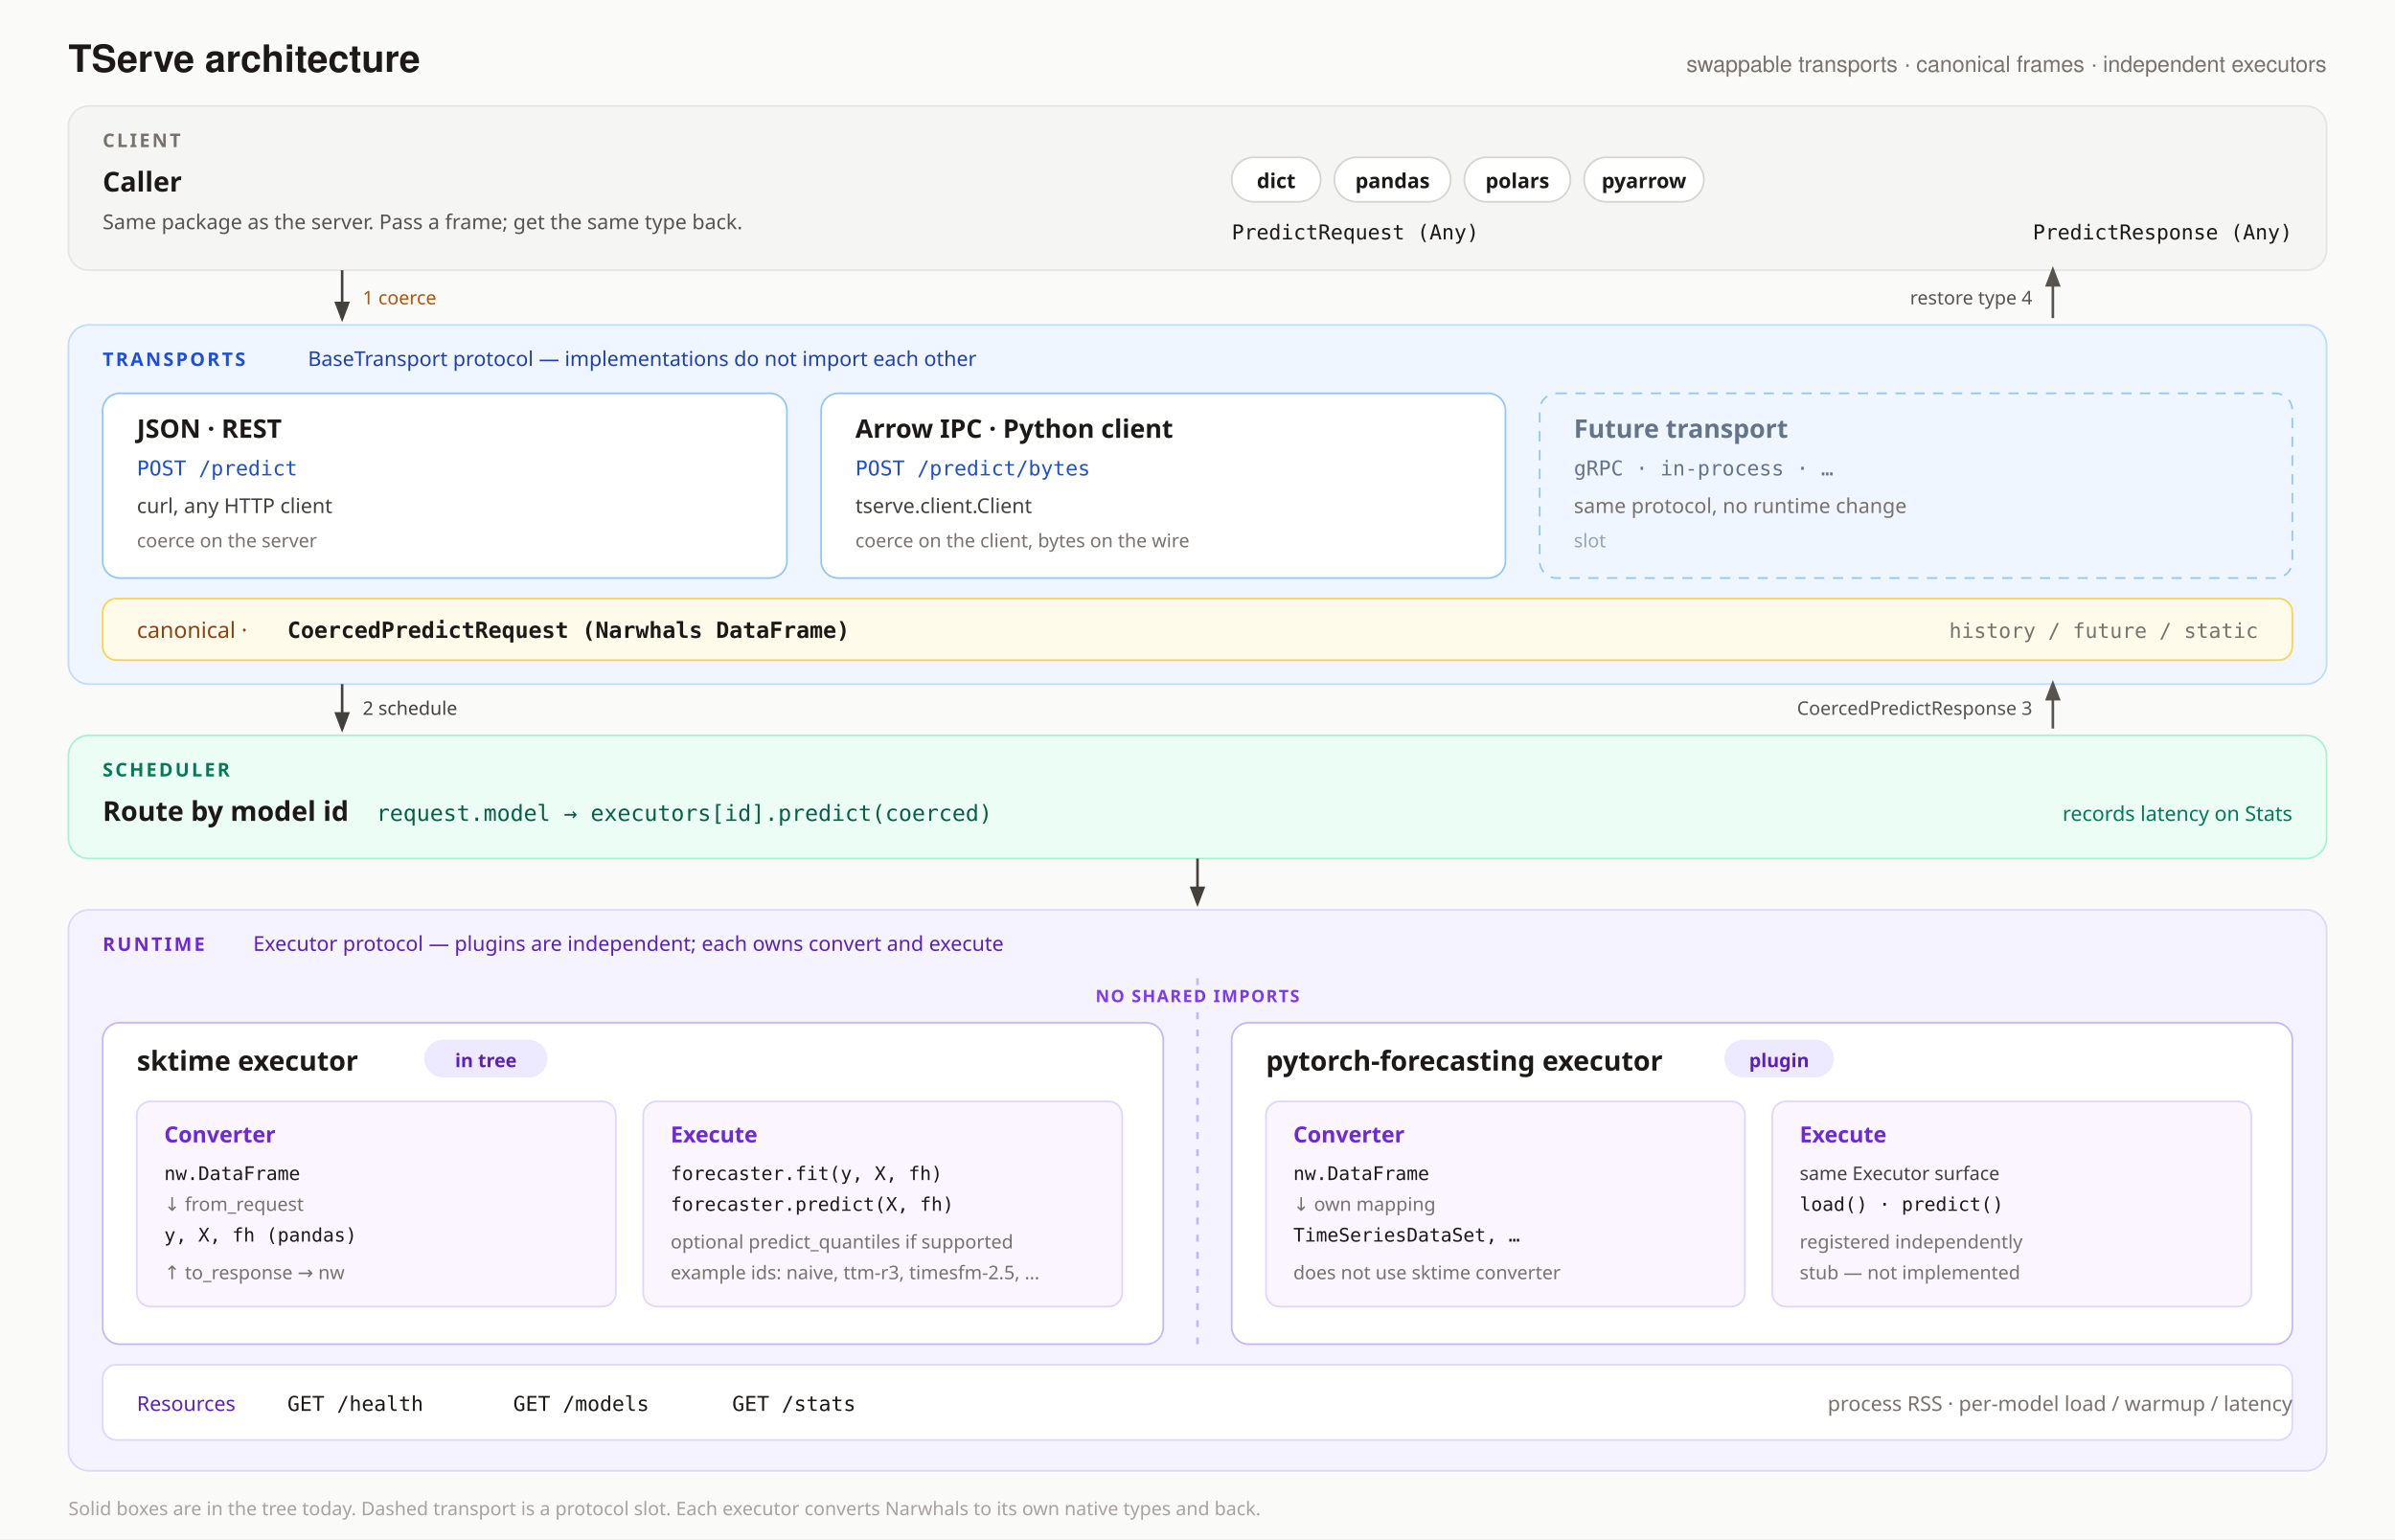
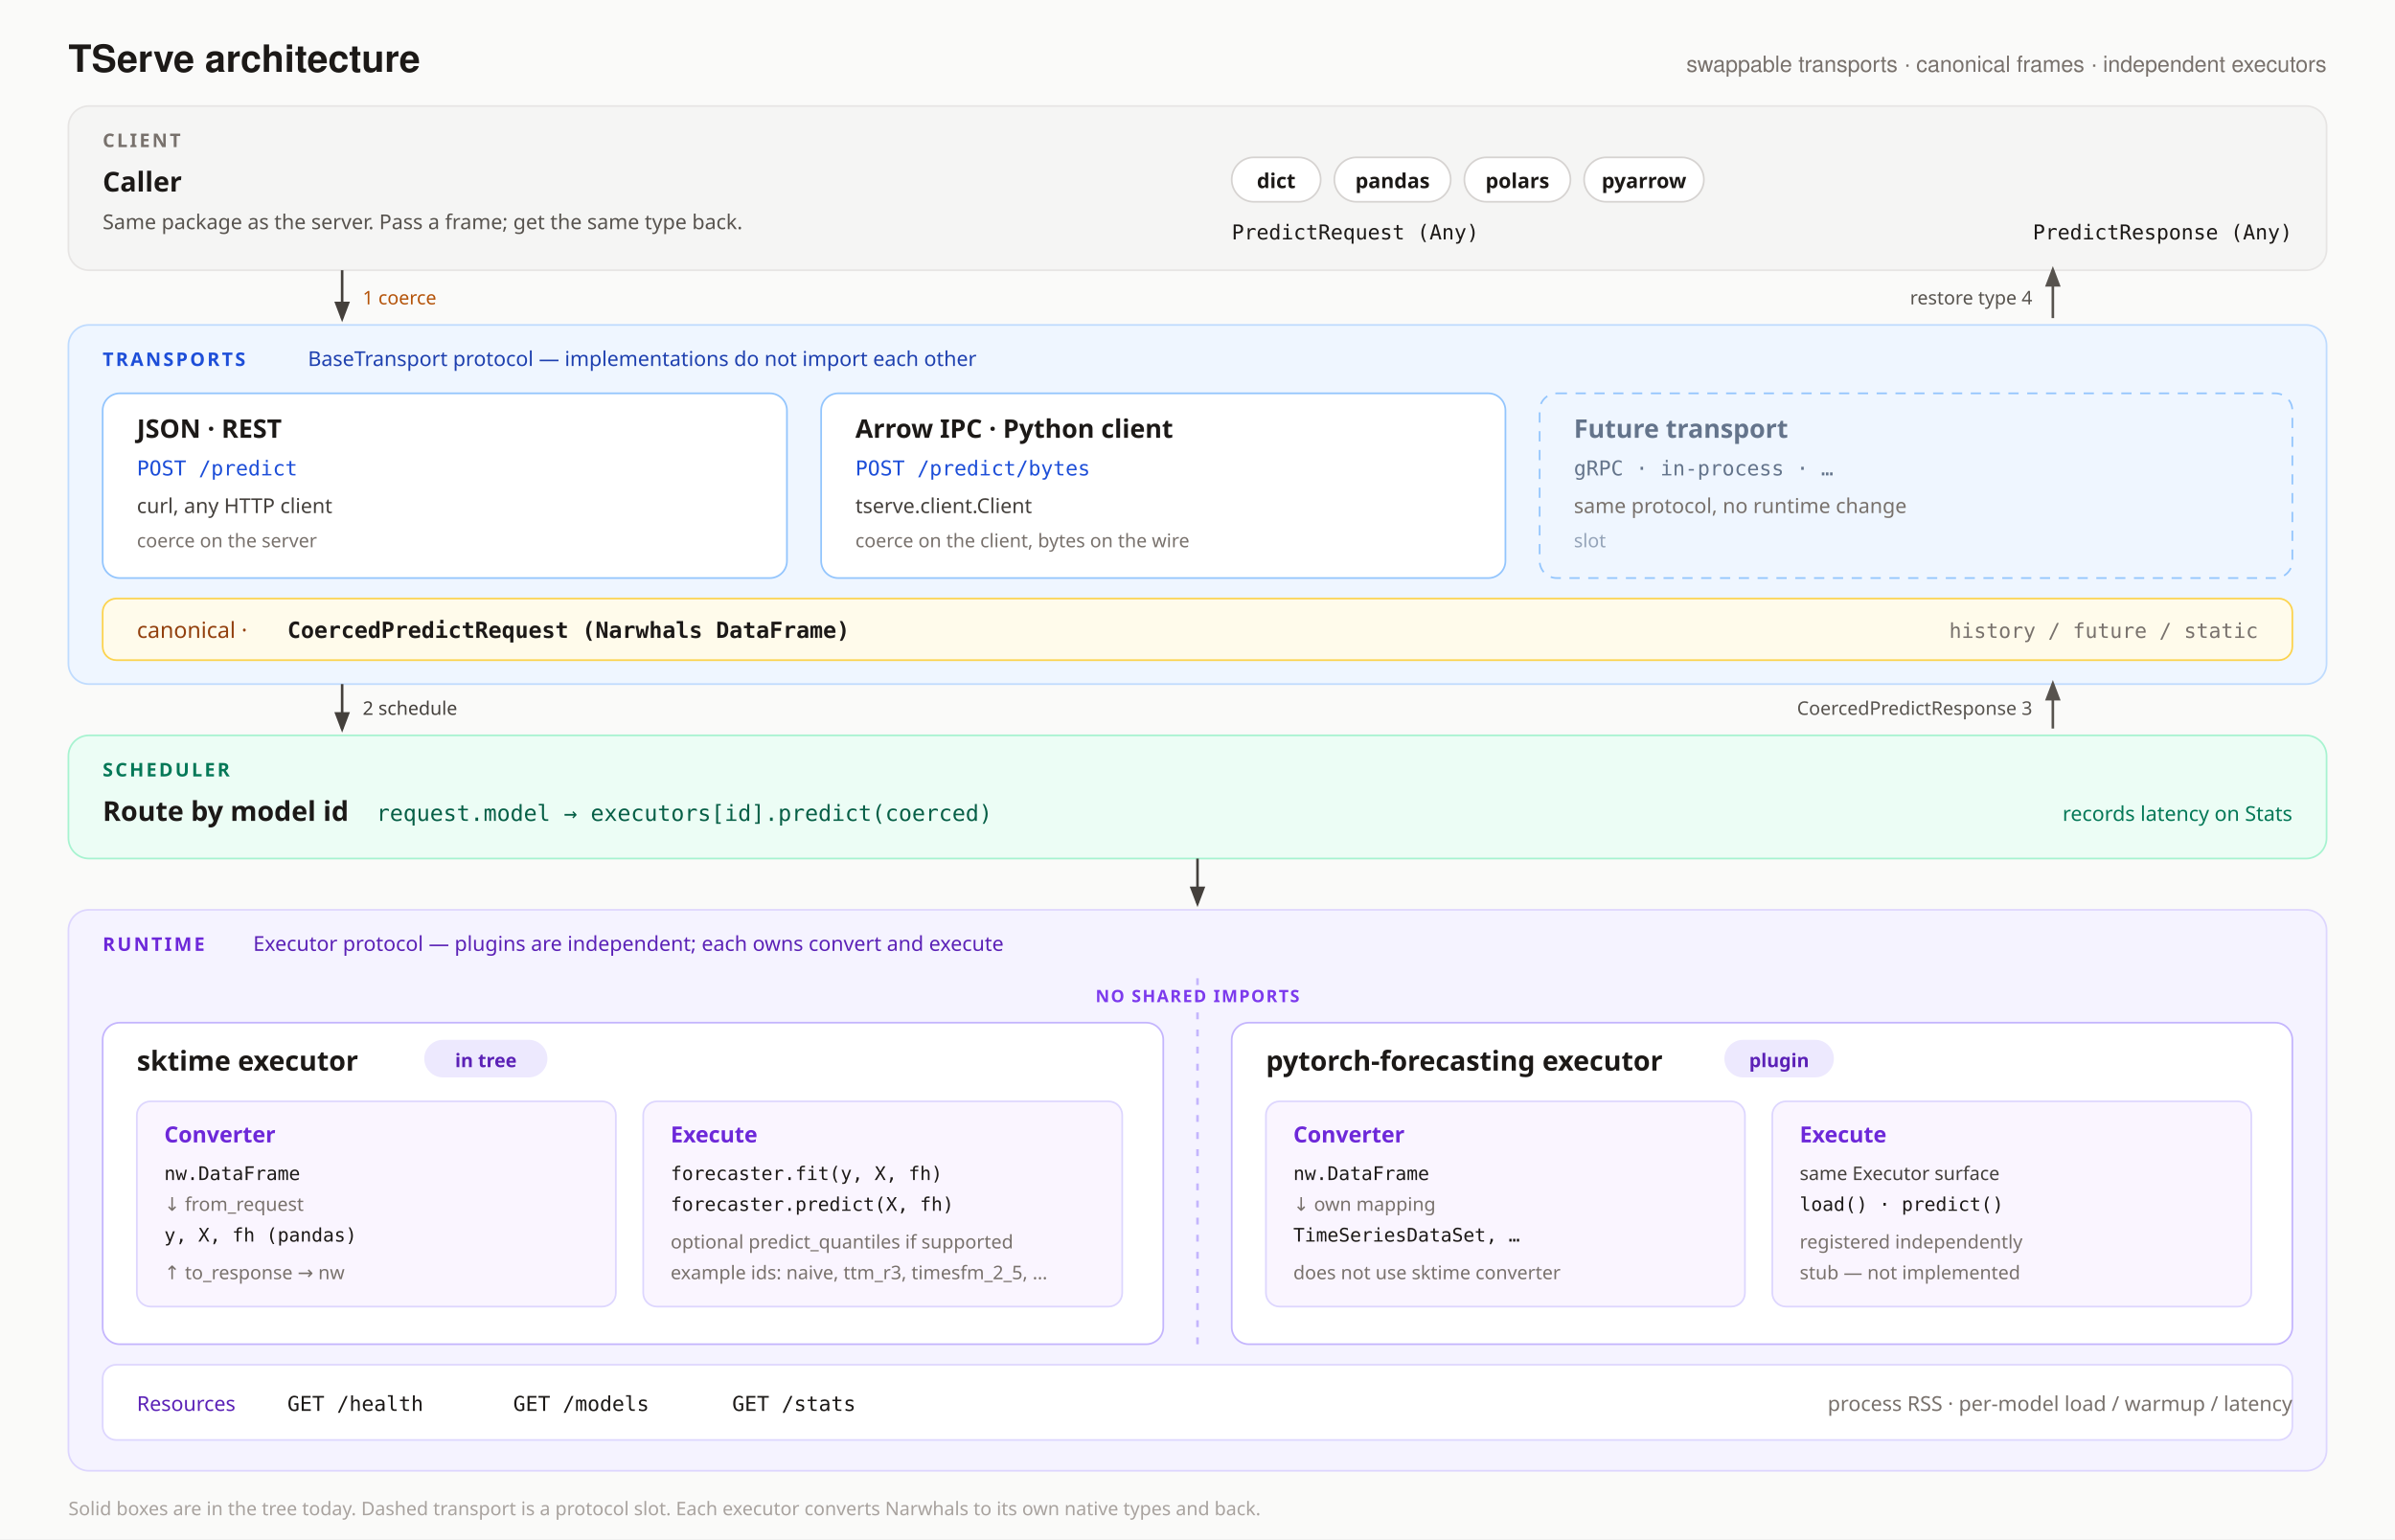
<svg xmlns="http://www.w3.org/2000/svg" viewBox="0 0 1400 900" width="1400" height="900" role="img" aria-labelledby="title desc">
  <defs>
    <marker id="arrow" viewBox="0 0 10 10" refX="8" refY="5" markerWidth="8" markerHeight="8" orient="auto-start-reverse">
      <path d="M 0 1.2 L 10 5 L 0 8.8 Z" fill="#44403C" />
    </marker>
    <marker id="arrow-accent" viewBox="0 0 10 10" refX="8" refY="5" markerWidth="8" markerHeight="8" orient="auto-start-reverse">
      <path d="M 0 1.2 L 10 5 L 0 8.8 Z" fill="#B45309" />
    </marker>
    <marker id="arrow-back" viewBox="0 0 10 10" refX="8" refY="5" markerWidth="8" markerHeight="8" orient="auto-start-reverse">
      <path d="M 0 1.2 L 10 5 L 0 8.8 Z" fill="#57534E" />
    </marker>
  </defs>
  <rect width="1400" height="900" fill="#FAFAF9" />
  <text x="40" y="42" font-family="ui-sans-serif, system-ui, -apple-system, Segoe UI, Helvetica, Arial, sans-serif" font-size="22" font-weight="700" fill="#1C1917">TServe architecture</text>
  <text x="1360" y="42" text-anchor="end" font-family="ui-sans-serif, system-ui, -apple-system, Segoe UI, Helvetica, Arial, sans-serif" font-size="13" fill="#78716C">swappable transports · canonical frames · independent executors</text>
  <rect x="40" y="62" width="1320" height="96" rx="12" fill="#F5F5F4" stroke="#E7E5E4" />
  <text x="60" y="86" font-family="ui-sans-serif, system-ui, sans-serif" font-size="11" font-weight="600" letter-spacing="0.12em" fill="#78716C">CLIENT</text>
  <text x="60" y="112" font-family="ui-sans-serif, system-ui, sans-serif" font-size="16" font-weight="650" fill="#1C1917">Caller</text>
  <text x="60" y="134" font-family="ui-sans-serif, system-ui, sans-serif" font-size="12" fill="#57534E">Same package as the server. Pass a frame; get the same type back.</text>
  <g font-family="ui-sans-serif, system-ui, sans-serif" font-size="12" font-weight="550">
    <rect x="720" y="92" width="52" height="26" rx="13" fill="#FFFFFF" stroke="#D6D3D1" />
    <text x="746" y="110" text-anchor="middle" fill="#1C1917">dict</text>
    <rect x="780" y="92" width="68" height="26" rx="13" fill="#FFFFFF" stroke="#D6D3D1" />
    <text x="814" y="110" text-anchor="middle" fill="#1C1917">pandas</text>
    <rect x="856" y="92" width="62" height="26" rx="13" fill="#FFFFFF" stroke="#D6D3D1" />
    <text x="887" y="110" text-anchor="middle" fill="#1C1917">polars</text>
    <rect x="926" y="92" width="70" height="26" rx="13" fill="#FFFFFF" stroke="#D6D3D1" />
    <text x="961" y="110" text-anchor="middle" fill="#1C1917">pyarrow</text>
  </g>
  <text x="720" y="140" font-family="ui-monospace, SFMono-Regular, Menlo, Consolas, monospace" font-size="12" fill="#1C1917">PredictRequest (Any)</text>
  <text x="1340" y="140" text-anchor="end" font-family="ui-monospace, SFMono-Regular, Menlo, Consolas, monospace" font-size="12" fill="#1C1917">PredictResponse (Any)</text>
  <line x1="200" y1="158" x2="200" y2="186" stroke="#44403C" stroke-width="1.5" marker-end="url(#arrow)" />
  <text x="212" y="178" font-family="ui-sans-serif, system-ui, sans-serif" font-size="11" fill="#B45309">1  coerce</text>
  <line x1="1200" y1="186" x2="1200" y2="158" stroke="#57534E" stroke-width="1.5" marker-end="url(#arrow-back)" />
  <text x="1188" y="178" text-anchor="end" font-family="ui-sans-serif, system-ui, sans-serif" font-size="11" fill="#57534E">restore type  4</text>
  <rect x="40" y="190" width="1320" height="210" rx="12" fill="#EFF6FF" stroke="#BFDBFE" />
  <text x="60" y="214" font-family="ui-sans-serif, system-ui, sans-serif" font-size="11" font-weight="600" letter-spacing="0.12em" fill="#1D4ED8">TRANSPORTS</text>
  <text x="180" y="214" font-family="ui-sans-serif, system-ui, sans-serif" font-size="12" fill="#1E40AF">BaseTransport protocol — implementations do not import each other</text>
  <rect x="60" y="230" width="400" height="108" rx="10" fill="#FFFFFF" stroke="#93C5FD" />
  <text x="80" y="256" font-family="ui-sans-serif, system-ui, sans-serif" font-size="15" font-weight="650" fill="#1C1917">JSON  ·  REST</text>
  <text x="80" y="278" font-family="ui-monospace, SFMono-Regular, Menlo, Consolas, monospace" font-size="12" fill="#1D4ED8">POST /predict</text>
  <text x="80" y="300" font-family="ui-sans-serif, system-ui, sans-serif" font-size="12" fill="#44403C">curl, any HTTP client</text>
  <text x="80" y="320" font-family="ui-sans-serif, system-ui, sans-serif" font-size="11" fill="#78716C">coerce on the server</text>
  <rect x="480" y="230" width="400" height="108" rx="10" fill="#FFFFFF" stroke="#93C5FD" />
  <text x="500" y="256" font-family="ui-sans-serif, system-ui, sans-serif" font-size="15" font-weight="650" fill="#1C1917">Arrow IPC  ·  Python client</text>
  <text x="500" y="278" font-family="ui-monospace, SFMono-Regular, Menlo, Consolas, monospace" font-size="12" fill="#1D4ED8">POST /predict/bytes</text>
  <text x="500" y="300" font-family="ui-sans-serif, system-ui, sans-serif" font-size="12" fill="#44403C">tserve.client.Client</text>
  <text x="500" y="320" font-family="ui-sans-serif, system-ui, sans-serif" font-size="11" fill="#78716C">coerce on the client, bytes on the wire</text>
  <rect x="900" y="230" width="440" height="108" rx="10" fill="none" stroke="#93C5FD" stroke-dasharray="6 5" />
  <text x="920" y="256" font-family="ui-sans-serif, system-ui, sans-serif" font-size="15" font-weight="650" fill="#64748B">Future transport</text>
  <text x="920" y="278" font-family="ui-monospace, SFMono-Regular, Menlo, Consolas, monospace" font-size="12" fill="#64748B">gRPC  ·  in-process  ·  …</text>
  <text x="920" y="300" font-family="ui-sans-serif, system-ui, sans-serif" font-size="12" fill="#78716C">same protocol, no runtime change</text>
  <text x="920" y="320" font-family="ui-sans-serif, system-ui, sans-serif" font-size="11" fill="#94A3B8">slot</text>
  <rect x="60" y="350" width="1280" height="36" rx="8" fill="#FFFBEB" stroke="#FCD34D" />
  <text x="80" y="373" font-family="ui-sans-serif, system-ui, sans-serif" font-size="13" fill="#92400E">canonical  ·</text>
  <text x="168" y="373" font-family="ui-monospace, SFMono-Regular, Menlo, Consolas, monospace" font-size="13" font-weight="600" fill="#1C1917">CoercedPredictRequest  (Narwhals DataFrame)</text>
  <text x="1320" y="373" text-anchor="end" font-family="ui-monospace, SFMono-Regular, Menlo, Consolas, monospace" font-size="12" fill="#78716C">history / future / static</text>
  <line x1="200" y1="400" x2="200" y2="426" stroke="#44403C" stroke-width="1.5" marker-end="url(#arrow)" />
  <text x="212" y="418" font-family="ui-sans-serif, system-ui, sans-serif" font-size="11" fill="#44403C">2  schedule</text>
  <line x1="1200" y1="426" x2="1200" y2="400" stroke="#57534E" stroke-width="1.5" marker-end="url(#arrow-back)" />
  <text x="1188" y="418" text-anchor="end" font-family="ui-sans-serif, system-ui, sans-serif" font-size="11" fill="#57534E">CoercedPredictResponse  3</text>
  <rect x="40" y="430" width="1320" height="72" rx="12" fill="#ECFDF5" stroke="#A7F3D0" />
  <text x="60" y="454" font-family="ui-sans-serif, system-ui, sans-serif" font-size="11" font-weight="600" letter-spacing="0.12em" fill="#047857">SCHEDULER</text>
  <text x="60" y="480" font-family="ui-sans-serif, system-ui, sans-serif" font-size="16" font-weight="650" fill="#1C1917">Route by model id</text>
  <text x="220" y="480" font-family="ui-monospace, SFMono-Regular, Menlo, Consolas, monospace" font-size="13" fill="#065F46">request.model  →  executors[id].predict(coerced)</text>
  <text x="1340" y="480" text-anchor="end" font-family="ui-sans-serif, system-ui, sans-serif" font-size="12" fill="#047857">records latency on Stats</text>
  <line x1="700" y1="502" x2="700" y2="528" stroke="#44403C" stroke-width="1.5" marker-end="url(#arrow)" />
  <rect x="40" y="532" width="1320" height="328" rx="12" fill="#F5F3FF" stroke="#DDD6FE" />
  <text x="60" y="556" font-family="ui-sans-serif, system-ui, sans-serif" font-size="11" font-weight="600" letter-spacing="0.12em" fill="#6D28D9">RUNTIME</text>
  <text x="148" y="556" font-family="ui-sans-serif, system-ui, sans-serif" font-size="12" fill="#5B21B6">Executor protocol — plugins are independent; each owns convert and execute</text>
  <line x1="700" y1="572" x2="700" y2="792" stroke="#C4B5FD" stroke-width="1.5" stroke-dasharray="4 6" />
  <text x="700" y="586" text-anchor="middle" font-family="ui-sans-serif, system-ui, sans-serif" font-size="10" font-weight="600" letter-spacing="0.08em" fill="#7C3AED">NO SHARED IMPORTS</text>
  <rect x="60" y="598" width="620" height="188" rx="10" fill="#FFFFFF" stroke="#C4B5FD" />
  <text x="80" y="626" font-family="ui-sans-serif, system-ui, sans-serif" font-size="16" font-weight="650" fill="#1C1917">sktime executor</text>
  <rect x="248" y="608" width="72" height="22" rx="11" fill="#EDE9FE" />
  <text x="284" y="624" text-anchor="middle" font-family="ui-sans-serif, system-ui, sans-serif" font-size="11" font-weight="600" fill="#5B21B6">in tree</text>
  <rect x="80" y="644" width="280" height="120" rx="8" fill="#FAF5FF" stroke="#DDD6FE" />
  <text x="96" y="668" font-family="ui-sans-serif, system-ui, sans-serif" font-size="13" font-weight="650" fill="#6D28D9">Converter</text>
  <text x="96" y="690" font-family="ui-monospace, SFMono-Regular, Menlo, Consolas, monospace" font-size="11" fill="#1C1917">nw.DataFrame</text>
  <text x="96" y="708" font-family="ui-sans-serif, system-ui, sans-serif" font-size="11" fill="#78716C">↓  from_request</text>
  <text x="96" y="726" font-family="ui-monospace, SFMono-Regular, Menlo, Consolas, monospace" font-size="11" fill="#1C1917">y, X, fh  (pandas)</text>
  <text x="96" y="748" font-family="ui-sans-serif, system-ui, sans-serif" font-size="11" fill="#78716C">↑  to_response  →  nw</text>
  <rect x="376" y="644" width="280" height="120" rx="8" fill="#FAF5FF" stroke="#DDD6FE" />
  <text x="392" y="668" font-family="ui-sans-serif, system-ui, sans-serif" font-size="13" font-weight="650" fill="#6D28D9">Execute</text>
  <text x="392" y="690" font-family="ui-monospace, SFMono-Regular, Menlo, Consolas, monospace" font-size="11" fill="#1C1917">forecaster.fit(y, X, fh)</text>
  <text x="392" y="708" font-family="ui-monospace, SFMono-Regular, Menlo, Consolas, monospace" font-size="11" fill="#1C1917">forecaster.predict(X, fh)</text>
  <text x="392" y="730" font-family="ui-sans-serif, system-ui, sans-serif" font-size="11" fill="#78716C">optional predict_quantiles if supported</text>
-   <text x="392" y="748" font-family="ui-sans-serif, system-ui, sans-serif" font-size="11" fill="#78716C">example ids: naive, ttm-r3, timesfm-2.5, …</text>
+   <text x="392" y="748" font-family="ui-sans-serif, system-ui, sans-serif" font-size="11" fill="#78716C">example ids: naive, ttm_r3, timesfm_2_5, …</text>
  <rect x="720" y="598" width="620" height="188" rx="10" fill="#FFFFFF" stroke="#C4B5FD" />
  <text x="740" y="626" font-family="ui-sans-serif, system-ui, sans-serif" font-size="16" font-weight="650" fill="#1C1917">pytorch-forecasting executor</text>
  <rect x="1008" y="608" width="64" height="22" rx="11" fill="#EDE9FE" />
  <text x="1040" y="624" text-anchor="middle" font-family="ui-sans-serif, system-ui, sans-serif" font-size="11" font-weight="600" fill="#5B21B6">plugin</text>
  <rect x="740" y="644" width="280" height="120" rx="8" fill="#FAF5FF" stroke="#DDD6FE" />
  <text x="756" y="668" font-family="ui-sans-serif, system-ui, sans-serif" font-size="13" font-weight="650" fill="#6D28D9">Converter</text>
  <text x="756" y="690" font-family="ui-monospace, SFMono-Regular, Menlo, Consolas, monospace" font-size="11" fill="#1C1917">nw.DataFrame</text>
  <text x="756" y="708" font-family="ui-sans-serif, system-ui, sans-serif" font-size="11" fill="#78716C">↓  own mapping</text>
  <text x="756" y="726" font-family="ui-monospace, SFMono-Regular, Menlo, Consolas, monospace" font-size="11" fill="#1C1917">TimeSeriesDataSet, …</text>
  <text x="756" y="748" font-family="ui-sans-serif, system-ui, sans-serif" font-size="11" fill="#78716C">does not use sktime converter</text>
  <rect x="1036" y="644" width="280" height="120" rx="8" fill="#FAF5FF" stroke="#DDD6FE" />
  <text x="1052" y="668" font-family="ui-sans-serif, system-ui, sans-serif" font-size="13" font-weight="650" fill="#6D28D9">Execute</text>
  <text x="1052" y="690" font-family="ui-sans-serif, system-ui, sans-serif" font-size="11" fill="#44403C">same Executor surface</text>
  <text x="1052" y="708" font-family="ui-monospace, SFMono-Regular, Menlo, Consolas, monospace" font-size="11" fill="#1C1917">load() · predict()</text>
  <text x="1052" y="730" font-family="ui-sans-serif, system-ui, sans-serif" font-size="11" fill="#78716C">registered independently</text>
  <text x="1052" y="748" font-family="ui-sans-serif, system-ui, sans-serif" font-size="11" fill="#78716C">stub — not implemented</text>
  <rect x="60" y="798" width="1280" height="44" rx="8" fill="#FFFFFF" stroke="#DDD6FE" />
  <text x="80" y="825" font-family="ui-sans-serif, system-ui, sans-serif" font-size="12" fill="#5B21B6">Resources</text>
  <text x="168" y="825" font-family="ui-monospace, SFMono-Regular, Menlo, Consolas, monospace" font-size="12" fill="#1C1917">GET /health</text>
  <text x="300" y="825" font-family="ui-monospace, SFMono-Regular, Menlo, Consolas, monospace" font-size="12" fill="#1C1917">GET /models</text>
  <text x="428" y="825" font-family="ui-monospace, SFMono-Regular, Menlo, Consolas, monospace" font-size="12" fill="#1C1917">GET /stats</text>
  <text x="1340" y="825" text-anchor="end" font-family="ui-sans-serif, system-ui, sans-serif" font-size="12" fill="#78716C">process RSS · per-model load / warmup / latency</text>
  <text x="40" y="886" font-family="ui-sans-serif, system-ui, sans-serif" font-size="11" fill="#A8A29E">Solid boxes are in the tree today. Dashed transport is a protocol slot. Each executor converts Narwhals to its own native types and back.</text>
</svg>
